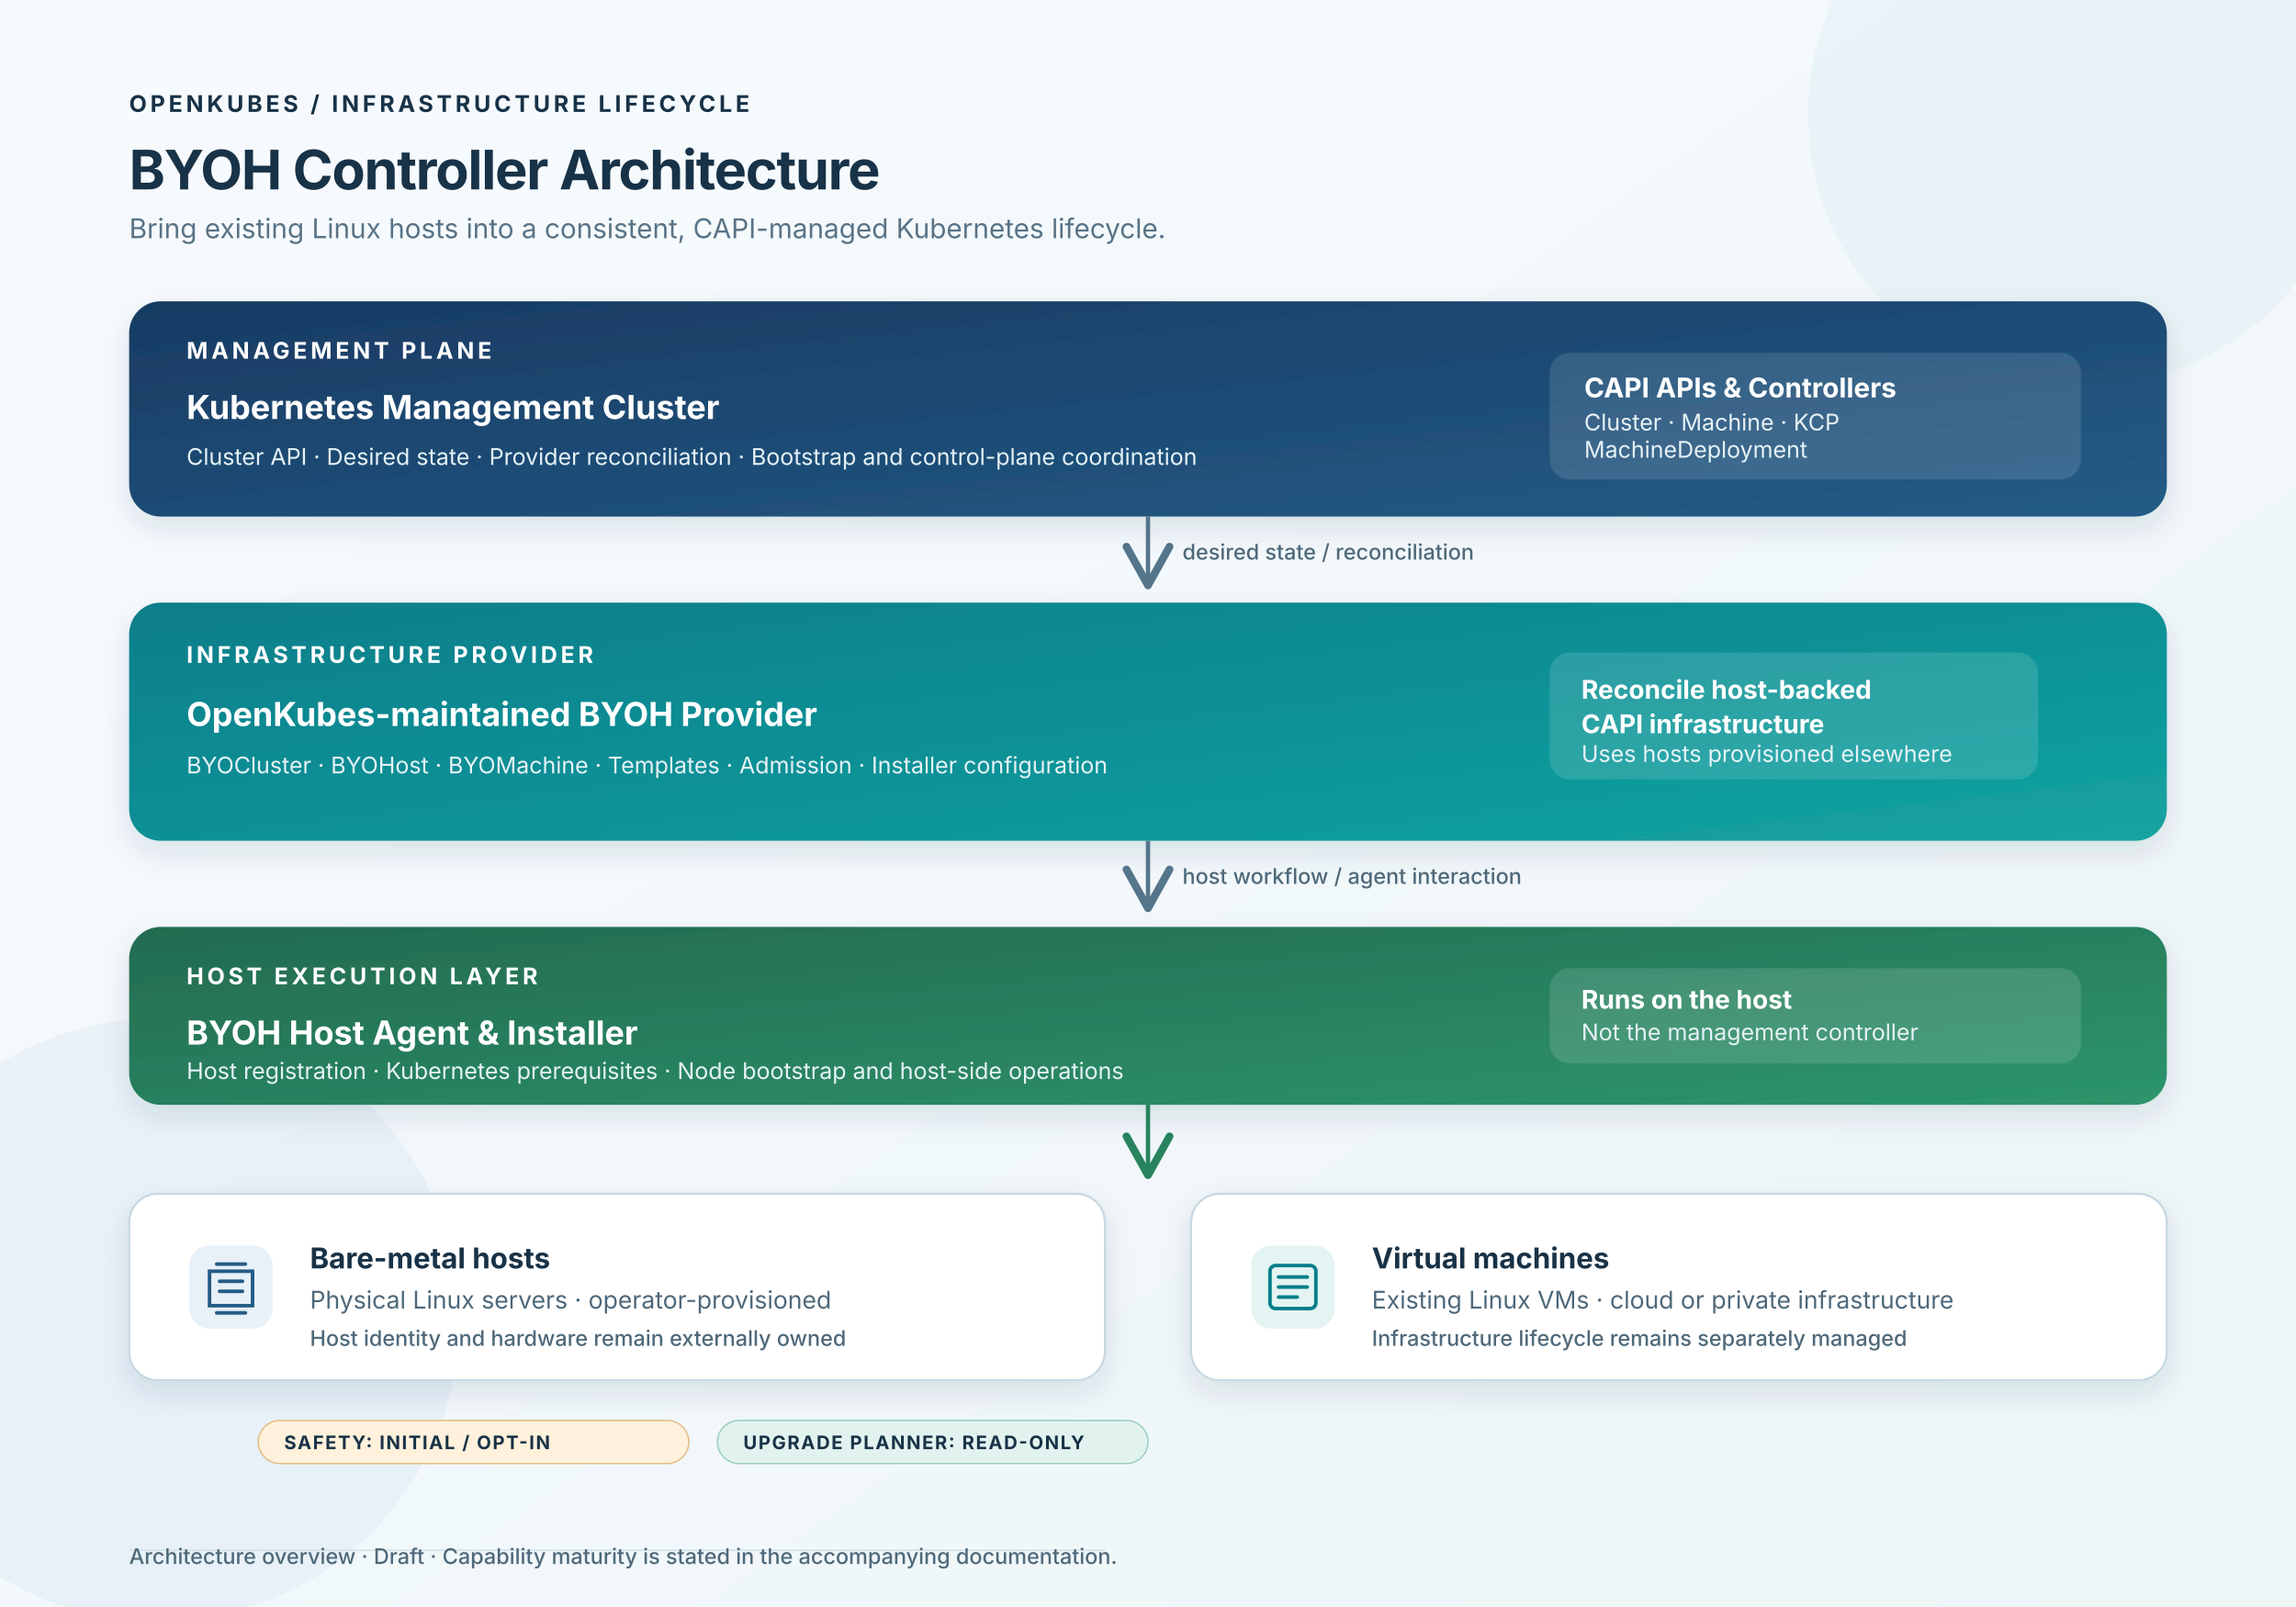
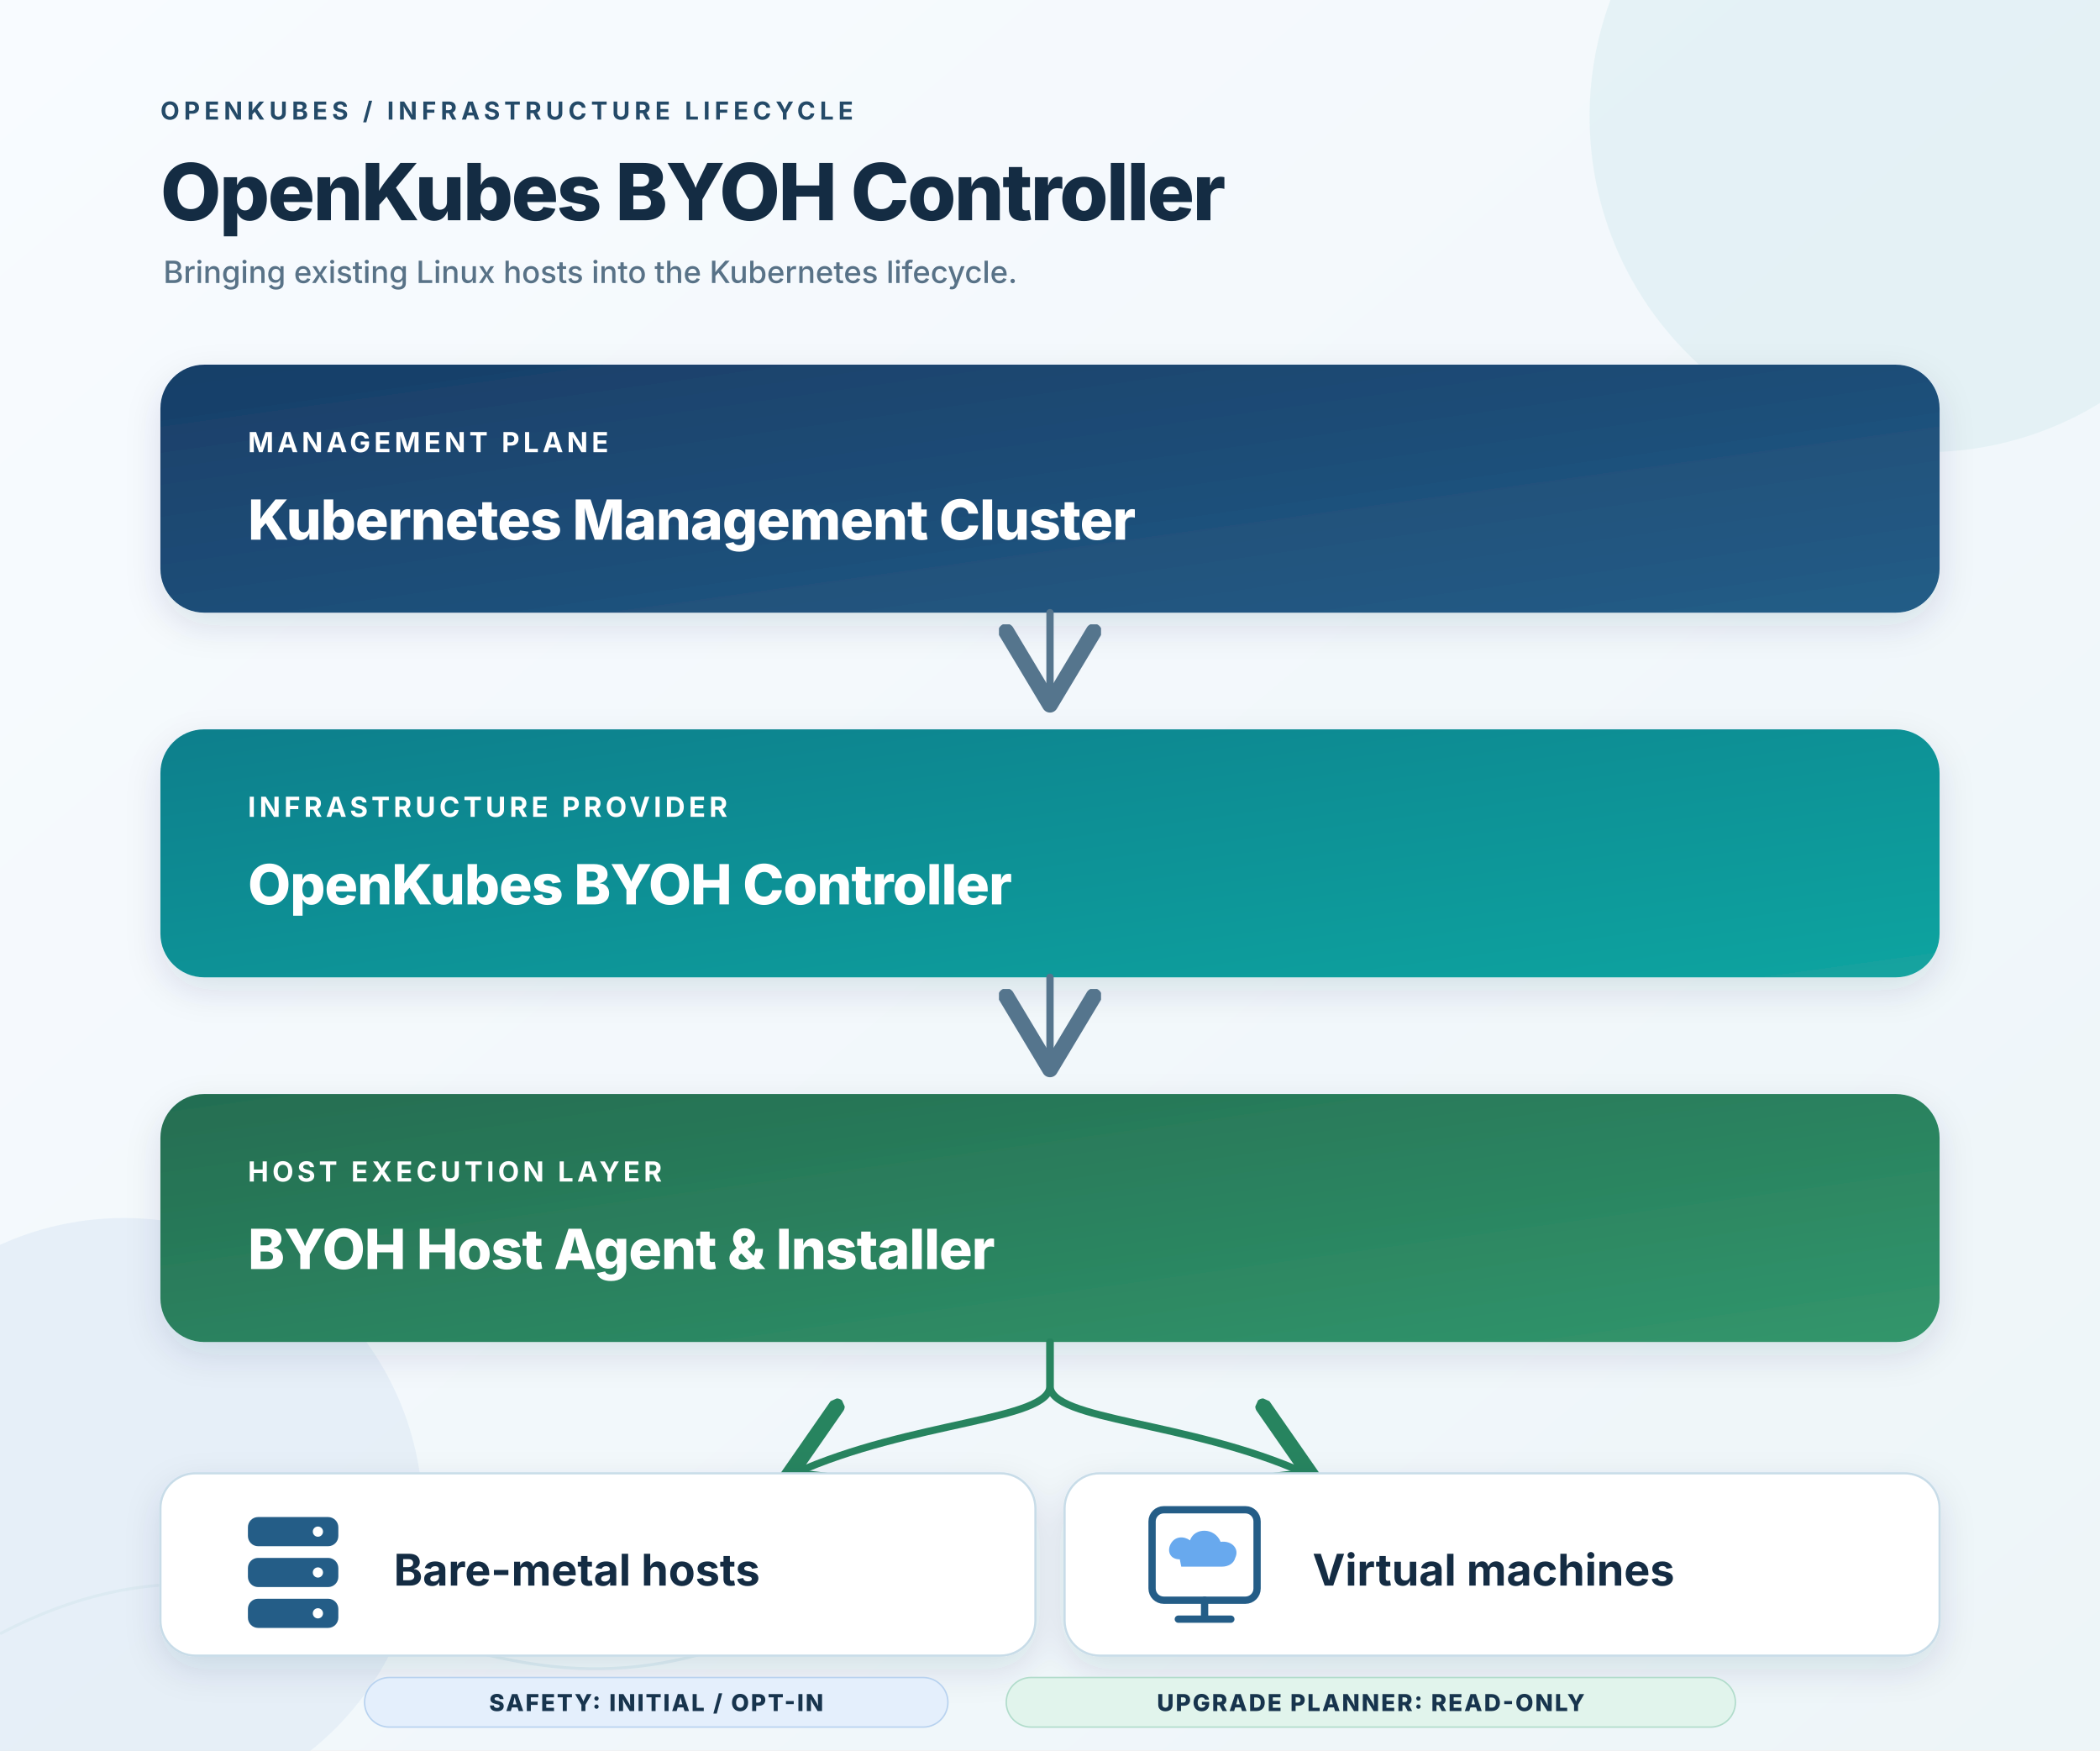
- <svg xmlns="http://www.w3.org/2000/svg" width="1600" height="1120" viewBox="0 0 1600 1120" role="img" aria-labelledby="title desc">
+ <svg xmlns="http://www.w3.org/2000/svg" width="1440" height="1200" viewBox="0 0 1440 1200" role="img" aria-labelledby="title desc">
  <defs>
-     <linearGradient id="bg" x1="0" y1="0" x2="1" y2="1">
-       <stop offset="0" stop-color="#f7fbff" />
-       <stop offset="1" stop-color="#edf5f7" />
+     <linearGradient id="canvas" x1="0" y1="0" x2="1" y2="1">
+       <stop offset="0" stop-color="#f8fbff" />
+       <stop offset="1" stop-color="#edf5f8" />
    </linearGradient>
-     <linearGradient id="navy" x1="0" y1="0" x2="1" y2="1">
-       <stop offset="0" stop-color="#183b63" />
-       <stop offset="1" stop-color="#245c86" />
+     <linearGradient id="management" x1="0" y1="0" x2="1" y2="1">
+       <stop offset="0" stop-color="#183e68" />
+       <stop offset="1" stop-color="#245d87" />
    </linearGradient>
-     <linearGradient id="teal" x1="0" y1="0" x2="1" y2="1">
-       <stop offset="0" stop-color="#087e8b" />
-       <stop offset="1" stop-color="#13a3a0" />
+     <linearGradient id="provider" x1="0" y1="0" x2="1" y2="1">
+       <stop offset="0" stop-color="#087f8c" />
+       <stop offset="1" stop-color="#12a4a0" />
    </linearGradient>
-     <linearGradient id="green" x1="0" y1="0" x2="1" y2="1">
-       <stop offset="0" stop-color="#236b50" />
-       <stop offset="1" stop-color="#2d956c" />
-     </linearGradient>
-     <linearGradient id="orange" x1="0" y1="0" x2="1" y2="1">
-       <stop offset="0" stop-color="#9a5a1c" />
-       <stop offset="1" stop-color="#c47a27" />
+     <linearGradient id="agent" x1="0" y1="0" x2="1" y2="1">
+       <stop offset="0" stop-color="#246d51" />
+       <stop offset="1" stop-color="#31966c" />
    </linearGradient>
    <filter id="shadow" x="-20%" y="-20%" width="140%" height="150%">
-       <feDropShadow dx="0" dy="8" stdDeviation="10" flood-color="#17324d" flood-opacity=".12" />
+       <feDropShadow dx="0" dy="9" stdDeviation="12" flood-color="#183a56" flood-opacity=".12" />
    </filter>
-     <marker id="arrow" markerWidth="12" markerHeight="12" refX="9" refY="6" orient="auto">
-       <path d="M1 1 L10 6 L1 11" fill="none" stroke="#55758b" stroke-width="1.8" stroke-linecap="round" stroke-linejoin="round" />
+     <marker id="arrowBlue" markerWidth="14" markerHeight="14" refX="10" refY="7" orient="auto">
+       <path d="M1 1 L11 7 L1 13" fill="none" stroke="#55758d" stroke-width="2.2" stroke-linecap="round" stroke-linejoin="round" />
    </marker>
-     <marker id="arrowGreen" markerWidth="12" markerHeight="12" refX="9" refY="6" orient="auto">
-       <path d="M1 1 L10 6 L1 11" fill="none" stroke="#27845f" stroke-width="1.8" stroke-linecap="round" stroke-linejoin="round" />
+     <marker id="arrowGreen" markerWidth="14" markerHeight="14" refX="10" refY="7" orient="auto">
+       <path d="M1 1 L11 7 L1 13" fill="none" stroke="#27845f" stroke-width="2.2" stroke-linecap="round" stroke-linejoin="round" />
    </marker>
    <style>
-       text{font-family:Inter,ui-sans-serif,system-ui,-apple-system,"Segoe UI",sans-serif;fill:#183247}
-       .eyebrow{font-size:16px;font-weight:700;letter-spacing:2.4px}
-       .h1{font-size:38px;font-weight:750;letter-spacing:-.8px}
-       .subtitle{font-size:19px;fill:#597386}
-       .cardTitle{font-size:23px;font-weight:700;fill:#fff}
-       .cardSub{font-size:16px;fill:#e5f2f7}
-       .boxTitle{font-size:20px;font-weight:700}
-       .body{font-size:17px;fill:#4e687a}
-       .small{font-size:15px;fill:#4f697a;font-weight:500}
-       .tag{font-size:13px;font-weight:700;letter-spacing:1px}
-       .white{fill:#fff}
+       text{font-family:Inter,ui-sans-serif,system-ui,-apple-system,"Segoe UI",sans-serif}
+       .kicker{font-size:17px;font-weight:750;letter-spacing:3px;fill:#244a68}
+       .mainTitle{font-size:54px;font-weight:780;letter-spacing:-1.3px;fill:#142c43}
+       .subtitle{font-size:21px;font-weight:450;fill:#587287}
+       .layerLabel{font-size:19px;font-weight:750;letter-spacing:2.5px;fill:#fff}
+       .layerTitle{font-size:38px;font-weight:760;letter-spacing:-.5px;fill:#fff}
+       .hostTitle{font-size:30px;font-weight:720;fill:#142c43}
+       .pill{font-size:16px;font-weight:760;letter-spacing:1.2px;fill:#17344d}
    </style>
  </defs>
-   <rect width="1600" height="1120" fill="url(#bg)" />
-   <circle cx="1450" cy="80" r="190" fill="#dceef1" opacity=".45" />
-   <circle cx="110" cy="920" r="210" fill="#dce8f4" opacity=".42" />
-   <text x="90" y="78" class="eyebrow" fill="#16838a">OPENKUBES / INFRASTRUCTURE LIFECYCLE</text>
-   <text x="90" y="132" class="h1">BYOH Controller Architecture</text>
-   <text x="90" y="166" class="subtitle">Bring existing Linux hosts into a consistent, CAPI-managed Kubernetes lifecycle.</text>
+   <rect width="1440" height="1200" fill="url(#canvas)" />
+   <circle cx="1320" cy="80" r="230" fill="#dceef2" opacity=".62" />
+   <circle cx="85" cy="1040" r="205" fill="#dce9f5" opacity=".58" />
+   <path d="M0 1120 C210 1010 310 1210 520 1120" fill="none" stroke="#d7e8ef" stroke-width="2" opacity=".7" />
+   <text x="110" y="82" class="kicker">OPENKUBES / INFRASTRUCTURE LIFECYCLE</text>
+   <text x="110" y="151" class="mainTitle">OpenKubes BYOH Controller</text>
+   <text x="112" y="194" class="subtitle">Bringing existing Linux hosts into the Kubernetes lifecycle.</text>
  <g filter="url(#shadow)">
-     <rect x="90" y="210" width="1420" height="150" rx="22" fill="url(#navy)" />
+     <rect x="110" y="250" width="1220" height="170" rx="30" fill="url(#management)" />
  </g>
-   <text x="130" y="250" class="eyebrow white">MANAGEMENT PLANE</text>
-   <text x="130" y="292" class="cardTitle">Kubernetes Management Cluster</text>
-   <text x="130" y="324" class="cardSub">Cluster API · Desired state · Provider reconciliation · Bootstrap and control-plane coordination</text>
-   <g transform="translate(1080 246)">
-     <rect width="370" height="88" rx="14" fill="#ffffff" opacity=".12" stroke="#c9e5f2" stroke-opacity=".35" />
-     <text x="24" y="31" class="cardTitle" style="font-size:19px">CAPI APIs &amp; Controllers</text>
-     <text x="24" y="54" class="cardSub">Cluster · Machine · KCP</text>
-     <text x="24" y="73" class="cardSub">MachineDeployment</text>
+   <text x="170" y="310" class="layerLabel">MANAGEMENT PLANE</text>
+   <text x="170" y="370" class="layerTitle">Kubernetes Management Cluster</text>
+   <path d="M720 420 V478" fill="none" stroke="#55758d" stroke-width="5" stroke-linecap="round" marker-end="url(#arrowBlue)" />
+   <g filter="url(#shadow)">
+     <rect x="110" y="500" width="1220" height="170" rx="30" fill="url(#provider)" />
  </g>
-   <path d="M800 360 V405" stroke="#55758b" stroke-width="3" fill="none" marker-end="url(#arrow)" />
-   <text x="824" y="390" class="small">desired state / reconciliation</text>
+   <text x="170" y="560" class="layerLabel">INFRASTRUCTURE PROVIDER</text>
+   <text x="170" y="620" class="layerTitle">OpenKubes BYOH Controller</text>
+   <path d="M720 670 V728" fill="none" stroke="#55758d" stroke-width="5" stroke-linecap="round" marker-end="url(#arrowBlue)" />
  <g filter="url(#shadow)">
-     <rect x="90" y="420" width="1420" height="166" rx="22" fill="url(#teal)" />
+     <rect x="110" y="750" width="1220" height="170" rx="30" fill="url(#agent)" />
  </g>
-   <text x="130" y="462" class="eyebrow white">INFRASTRUCTURE PROVIDER</text>
-   <text x="130" y="506" class="cardTitle">OpenKubes-maintained BYOH Provider</text>
-   <text x="130" y="539" class="cardSub">BYOCluster · BYOHost · BYOMachine · Templates · Admission · Installer configuration</text>
-   <g transform="translate(1080 455)">
-     <rect width="340" height="88" rx="14" fill="#ffffff" opacity=".13" stroke="#d7ffff" stroke-opacity=".45" />
-     <text x="22" y="32" class="cardTitle" style="font-size:18px">Reconcile host-backed</text>
-     <text x="22" y="56" class="cardTitle" style="font-size:18px">CAPI infrastructure</text>
-     <text x="22" y="76" class="cardSub">Uses hosts provisioned elsewhere</text>
+   <text x="170" y="810" class="layerLabel">HOST EXECUTION LAYER</text>
+   <text x="170" y="870" class="layerTitle">BYOH Host Agent &amp; Installer</text>
+   <path d="M720 920 V950 C720 974 625 974 545 1010" fill="none" stroke="#27845f" stroke-width="5" stroke-linecap="round" marker-end="url(#arrowGreen)" />
+   <path d="M720 920 V950 C720 974 815 974 895 1010" fill="none" stroke="#27845f" stroke-width="5" stroke-linecap="round" marker-end="url(#arrowGreen)" />
+   <g filter="url(#shadow)">
+     <rect x="110" y="1010" width="600" height="125" rx="24" fill="#fff" stroke="#c8dce8" stroke-width="1.5" />
+     <rect x="730" y="1010" width="600" height="125" rx="24" fill="#fff" stroke="#c8dce8" stroke-width="1.5" />
  </g>
-   <path d="M800 586 V630" stroke="#55758b" stroke-width="3" fill="none" marker-end="url(#arrow)" />
-   <text x="824" y="616" class="small">host workflow / agent interaction</text>
-   <g filter="url(#shadow)">
-     <rect x="90" y="646" width="1420" height="124" rx="22" fill="url(#green)" />
+   <g transform="translate(170 1040)">
+     <rect x="0" y="0" width="62" height="20" rx="7" fill="#245d87" />
+     <rect x="0" y="28" width="62" height="20" rx="7" fill="#245d87" />
+     <rect x="0" y="56" width="62" height="20" rx="7" fill="#245d87" />
+     <circle cx="48" cy="10" r="3.5" fill="#fff" />
+     <circle cx="48" cy="38" r="3.5" fill="#fff" />
+     <circle cx="48" cy="66" r="3.5" fill="#fff" />
  </g>
-   <text x="130" y="686" class="eyebrow white">HOST EXECUTION LAYER</text>
-   <text x="130" y="728" class="cardTitle">BYOH Host Agent &amp; Installer</text>
-   <text x="130" y="752" class="cardSub">Host registration · Kubernetes prerequisites · Node bootstrap and host-side operations</text>
-   <g transform="translate(1080 675)">
-     <rect width="370" height="66" rx="14" fill="#ffffff" opacity=".13" stroke="#dcf7e9" stroke-opacity=".45" />
-     <text x="22" y="28" class="cardTitle" style="font-size:18px">Runs on the host</text>
-     <text x="22" y="50" class="cardSub">Not the management controller</text>
+   <text x="270" y="1087" class="hostTitle">Bare-metal hosts</text>
+   <g transform="translate(790 1035)">
+     <rect x="0" y="0" width="72" height="62" rx="8" fill="none" stroke="#245d87" stroke-width="5" />
+     <path d="M36 62 V73 M18 75 H54" stroke="#245d87" stroke-width="5" stroke-linecap="round" />
+     <path d="M19 34 C12 34 10 28 13 23 C16 18 22 18 26 21 C29 12 43 12 47 22 C55 21 60 27 57 33 C56 37 52 39 48 39 H20 Z" fill="#68a9ee" />
  </g>
-   <path d="M800 770 V816" stroke="#27845f" stroke-width="3" fill="none" marker-end="url(#arrowGreen)" />
-   <g filter="url(#shadow)">
-     <rect x="90" y="832" width="680" height="130" rx="20" fill="#fff" stroke="#c7d8e2" stroke-width="1.5" />
-     <rect x="830" y="832" width="680" height="130" rx="20" fill="#fff" stroke="#c7d8e2" stroke-width="1.5" />
-   </g>
-   <g transform="translate(132 868)">
-     <rect width="58" height="58" rx="14" fill="#e8f0f8" />
-     <path d="M14 18 H44 V42 H14 Z M19 13 H39 M19 47 H39 M21 25 H37 M21 32 H37" fill="none" stroke="#245c86" stroke-width="2.5" stroke-linecap="round" />
-   </g>
-   <text x="216" y="884" class="boxTitle">Bare-metal hosts</text>
-   <text x="216" y="912" class="body">Physical Linux servers · operator-provisioned</text>
-   <text x="216" y="938" class="small">Host identity and hardware remain externally owned</text>
-   <g transform="translate(872 868)">
-     <rect width="58" height="58" rx="14" fill="#e3f4f2" />
-     <rect x="13" y="14" width="32" height="30" rx="4" fill="none" stroke="#087e8b" stroke-width="2.5" />
-     <path d="M19 22 H39 M19 29 H39 M19 36 H32" stroke="#087e8b" stroke-width="2.5" stroke-linecap="round" />
-   </g>
-   <text x="956" y="884" class="boxTitle">Virtual machines</text>
-   <text x="956" y="912" class="body">Existing Linux VMs · cloud or private infrastructure</text>
-   <text x="956" y="938" class="small">Infrastructure lifecycle remains separately managed</text>
-   <g filter="url(#shadow)">
-     <rect x="90" y="1080" width="680" height="1" fill="#d3e0e8" />
-   </g>
-   <text x="90" y="1090" class="small">Architecture overview · Draft · Capability maturity is stated in the accompanying documentation.</text>
-   <g transform="translate(90 0)">
-     <rect x="90" y="990" width="300" height="30" rx="15" fill="#fff1dc" stroke="#e4bd86" />
-     <text x="108" y="1010" class="tag" fill="#94591e">SAFETY: INITIAL / OPT-IN</text>
-     <rect x="410" y="990" width="300" height="30" rx="15" fill="#e2f3ef" stroke="#9bcfbd" />
-     <text x="428" y="1010" class="tag" fill="#236b50">UPGRADE PLANNER: READ-ONLY</text>
-   </g>
+   <text x="900" y="1087" class="hostTitle">Virtual machines</text>
+   <rect x="250" y="1150" width="400" height="34" rx="17" fill="#e4effc" stroke="#b8d2ef" />
+   <text x="450" y="1173" class="pill" text-anchor="middle">SAFETY: INITIAL / OPT-IN</text>
+   <rect x="690" y="1150" width="500" height="34" rx="17" fill="#e1f4ec" stroke="#b1dccb" />
+   <text x="940" y="1173" class="pill" text-anchor="middle">UPGRADE PLANNER: READ-ONLY</text>
</svg>
